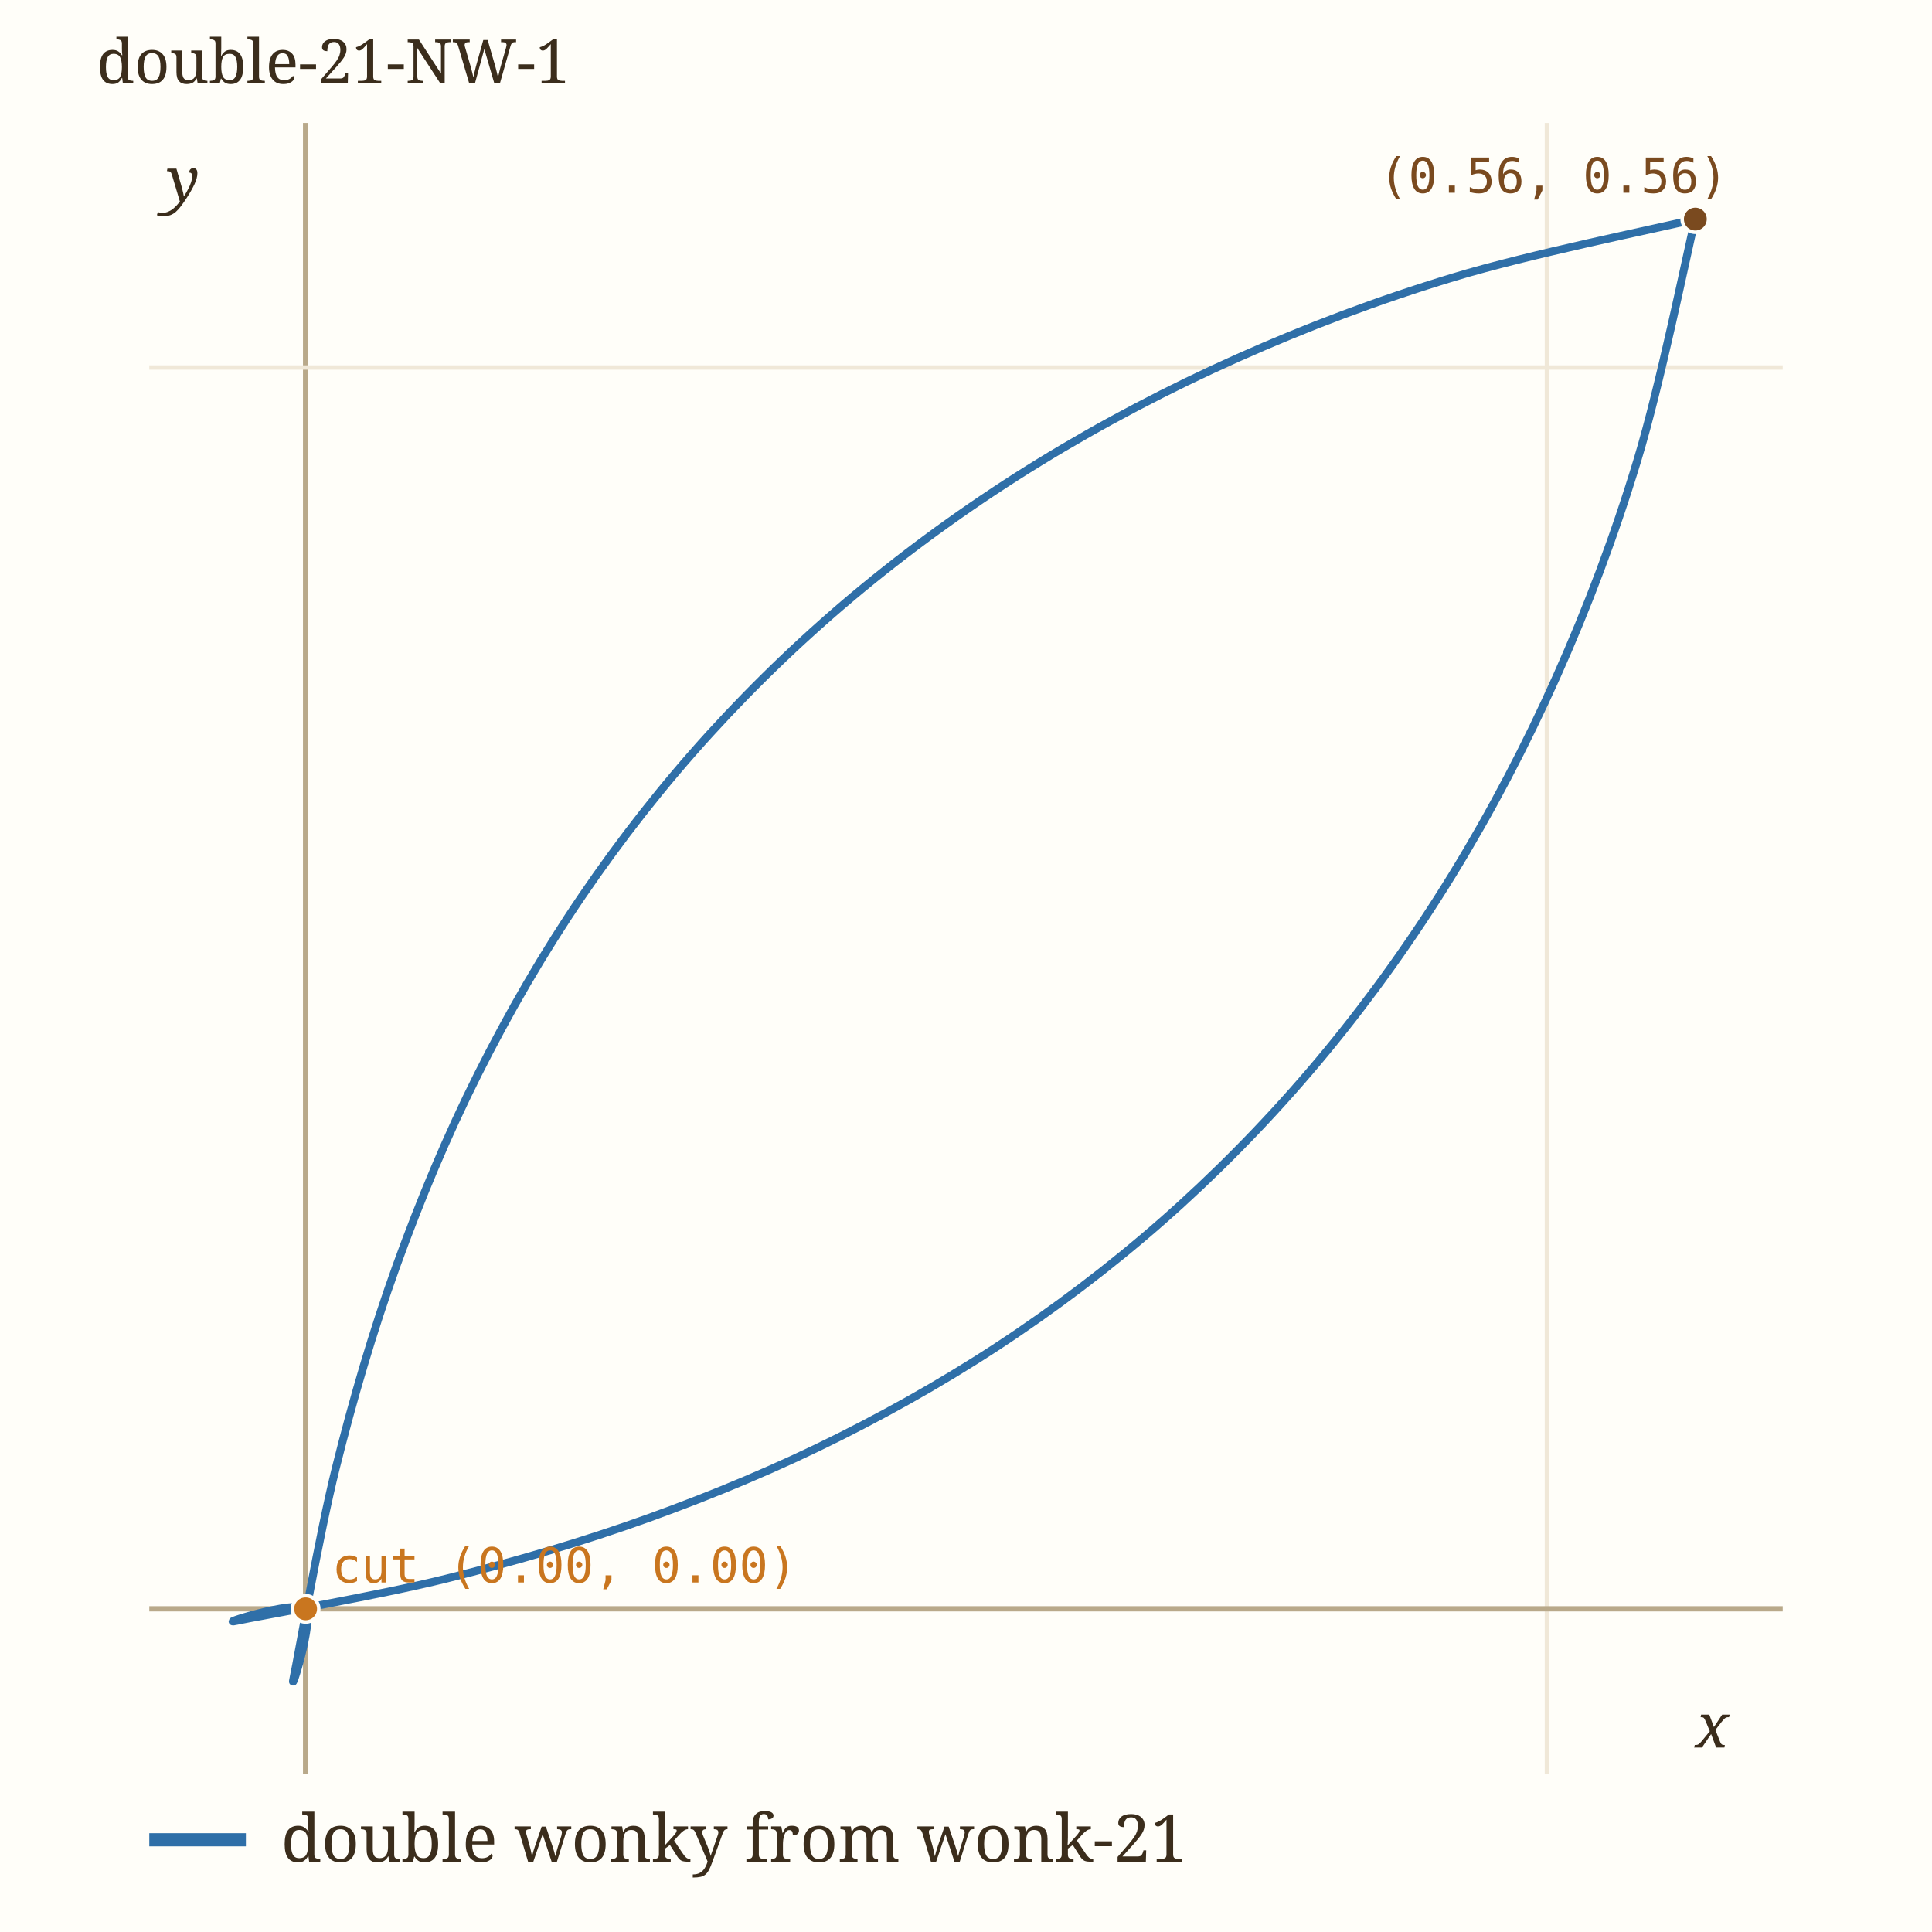
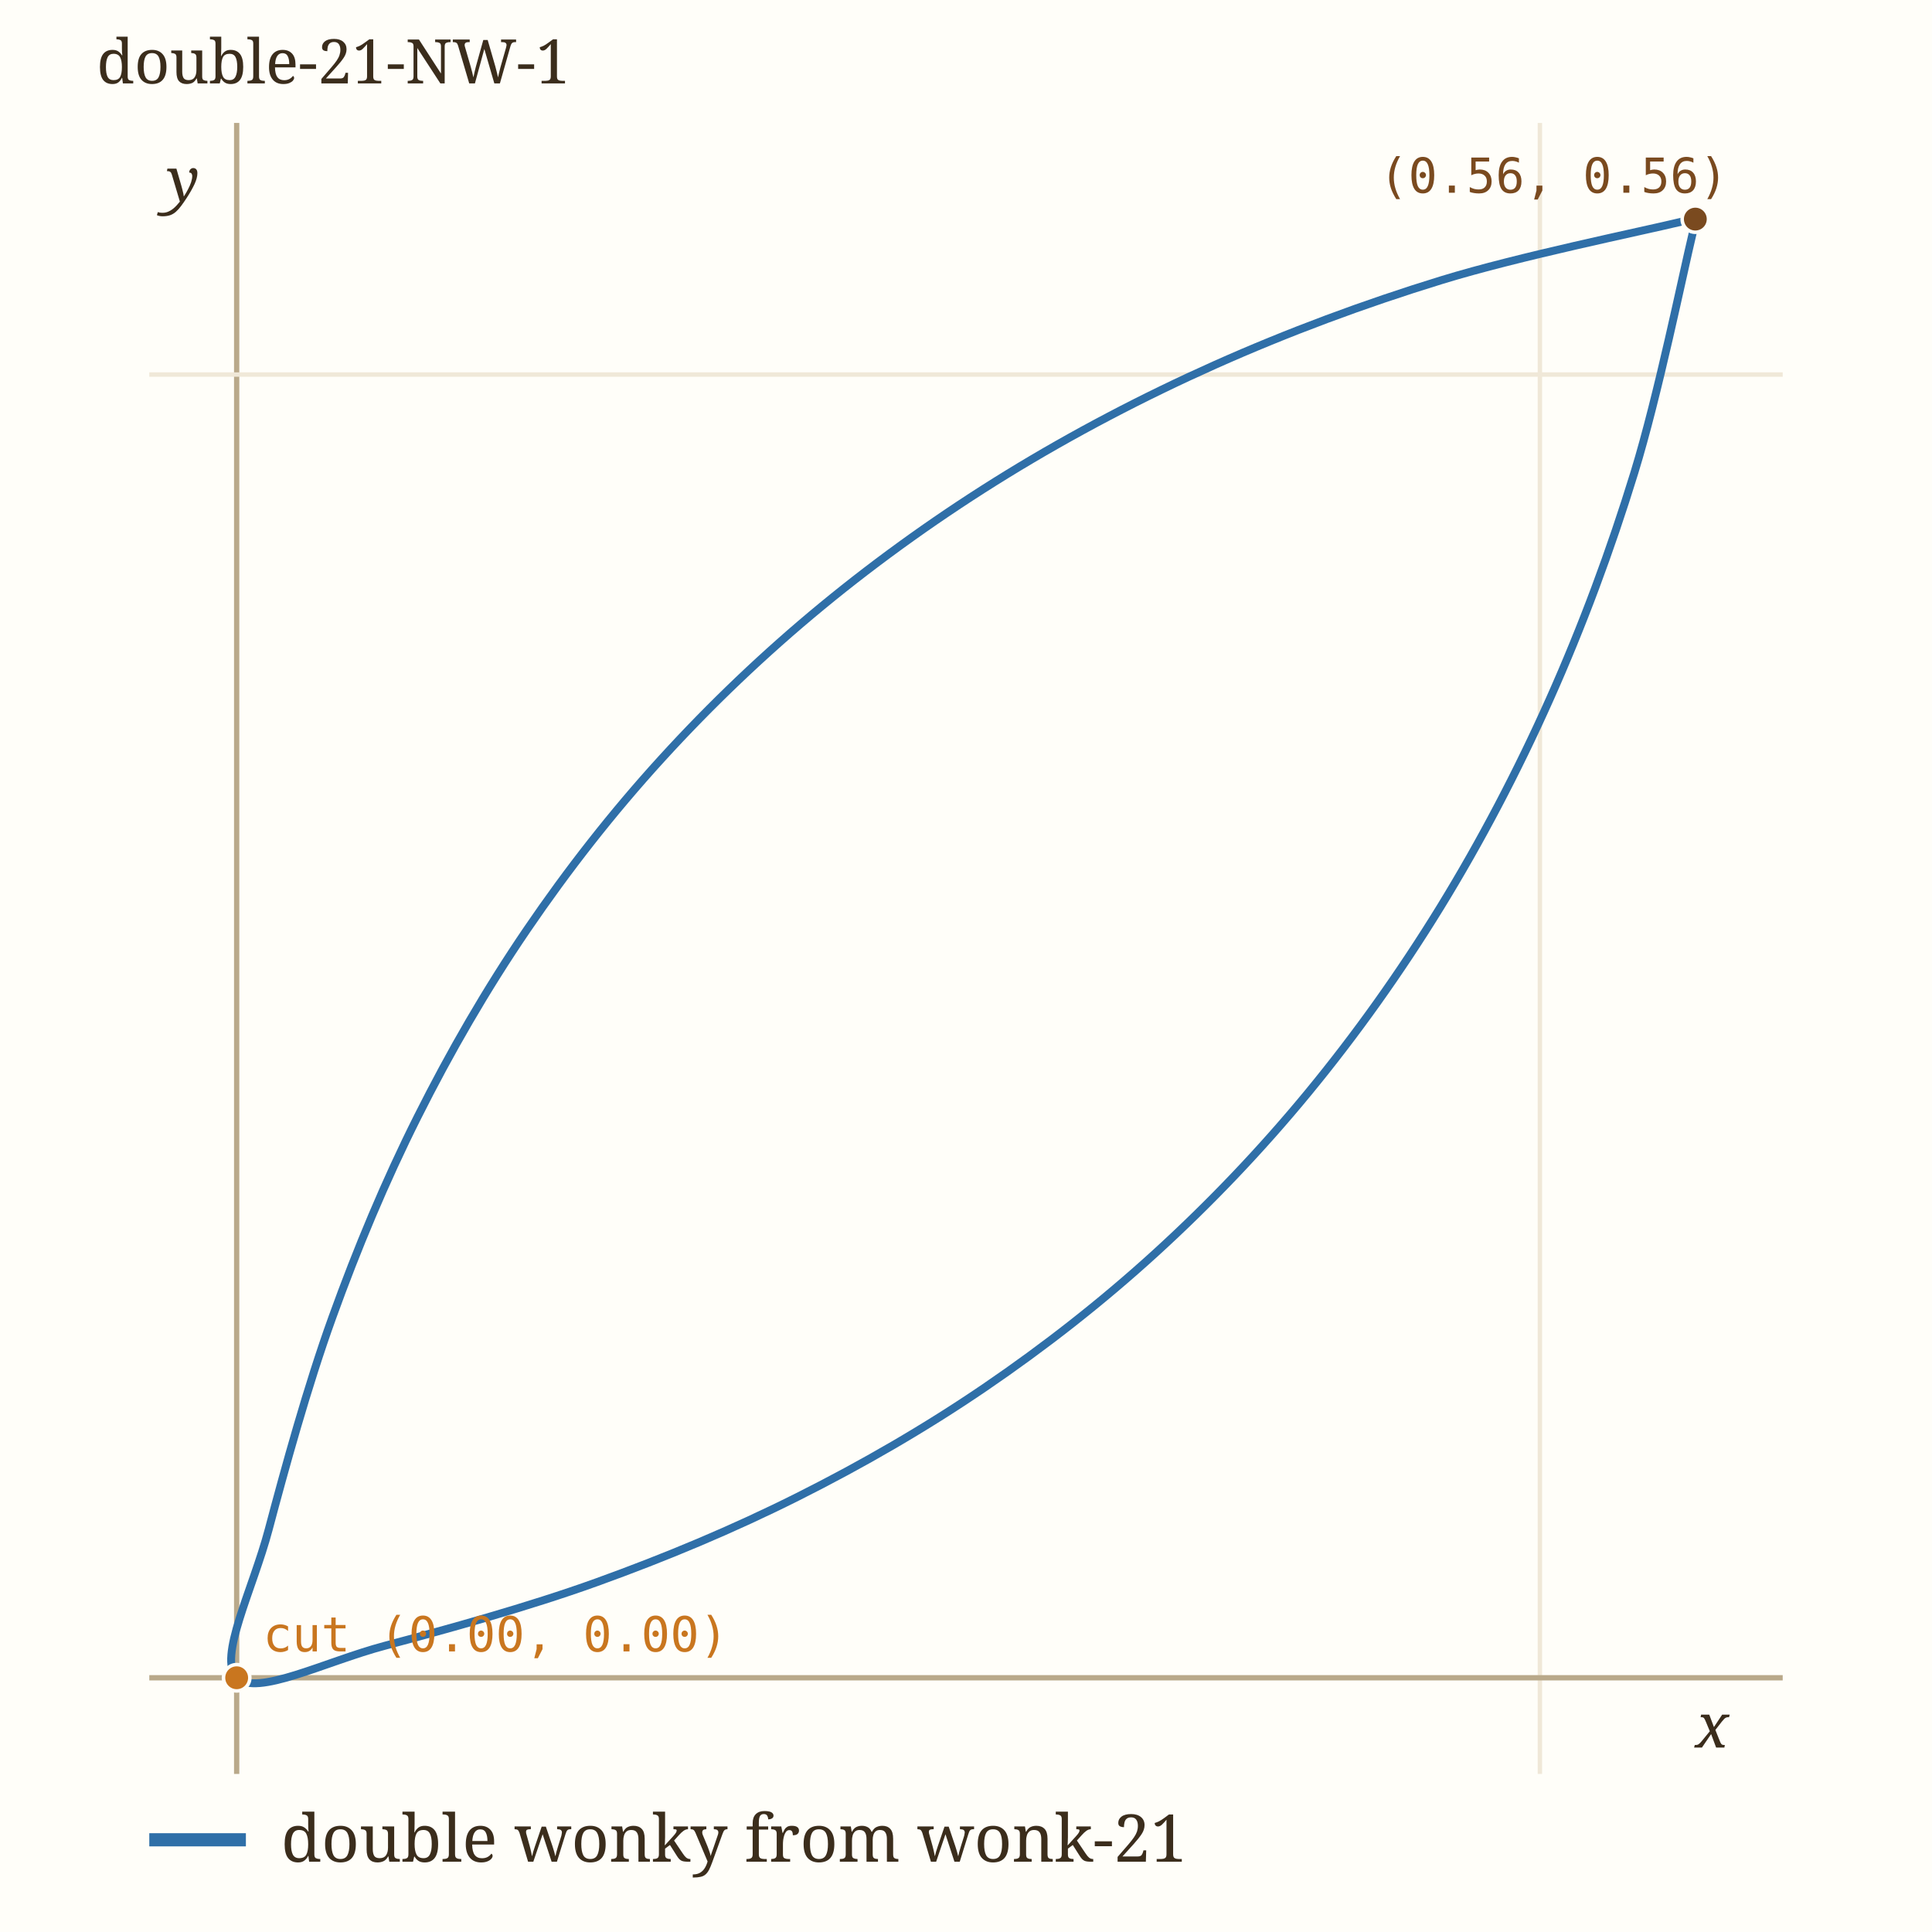
<svg xmlns="http://www.w3.org/2000/svg" viewBox="0 0 440 440" width="440" height="440" role="img" aria-label="double-21-NW-1" data-panel="double-21-NW-1">
  <rect x="0" y="0" width="440" height="440" fill="#fffef9" />
  <clipPath id="clip-double-21-NW-1">
    <rect x="34" y="28" width="372" height="376" />
  </clipPath>
  <g clip-path="url(#clip-double-21-NW-1)">
-     <line x1="69.6" x2="69.6" y1="28" y2="404" stroke="#b9a98a" stroke-width="1.2" />
-     <line x1="352.3" x2="352.3" y1="28" y2="404" stroke="#f0e8d8" stroke-width="1" />
-     <text x="352.3" y="418.0" font-family="ui-monospace, Menlo, monospace" font-size="11" fill="#9c8a6a" text-anchor="middle">0.5</text>
-     <line x1="34" x2="406" y1="366.4" y2="366.4" stroke="#b9a98a" stroke-width="1.2" />
-     <line x1="34" x2="406" y1="83.7" y2="83.7" stroke="#f0e8d8" stroke-width="1" />
-     <text x="28.0" y="87.7" font-family="ui-monospace, Menlo, monospace" font-size="11" fill="#9c8a6a" text-anchor="end">0.5</text>
-     <path d="M386.07,49.93 C376.91,52.13 348.47,57.86 331.12,63.12 C313.76,68.38 297.65,74.48 281.93,81.50 C266.21,88.52 251.02,96.50 236.79,105.23 C222.57,113.96 209.08,123.59 196.57,133.88 C184.07,144.18 172.43,155.30 161.76,167.00 C151.09,178.71 141.36,191.16 132.54,204.11 C123.72,217.06 115.86,230.68 108.82,244.70 C101.78,258.73 95.68,273.34 90.29,288.27 C84.91,303.20 80.41,318.62 76.50,334.26 C72.60,349.89 68.02,376.71 66.87,382.07 C65.71,387.43 71.73,368.59 69.57,366.43 C67.41,364.27 48.57,370.29 53.93,369.13 C59.29,367.98 86.11,363.40 101.74,359.50 C117.38,355.59 132.80,351.09 147.73,345.71 C162.66,340.32 177.27,334.22 191.30,327.18 C205.32,320.14 218.94,312.28 231.89,303.46 C244.84,294.64 257.29,284.91 269.00,274.24 C280.70,263.57 291.82,251.93 302.12,239.43 C312.41,226.92 322.04,213.43 330.77,199.21 C339.50,184.98 347.48,169.79 354.50,154.07 C361.52,138.35 367.62,122.24 372.88,104.88 C378.14,87.53 383.87,59.09 386.07,49.93" fill="none" stroke="#2f6fa8" stroke-width="1.8" stroke-linecap="round" data-path="double-21-NW-1" />
+     <line x1="53.9" x2="53.9" y1="28" y2="404" stroke="#b9a98a" stroke-width="1.2" />
+     <line x1="350.7" x2="350.7" y1="28" y2="404" stroke="#f0e8d8" stroke-width="1" />
+     <text x="350.7" y="418.0" font-family="ui-monospace, Menlo, monospace" font-size="11" fill="#9c8a6a" text-anchor="middle">0.5</text>
+     <line x1="34" x2="406" y1="382.1" y2="382.1" stroke="#b9a98a" stroke-width="1.2" />
+     <line x1="34" x2="406" y1="85.3" y2="85.3" stroke="#f0e8d8" stroke-width="1" />
+     <text x="28.0" y="89.3" font-family="ui-monospace, Menlo, monospace" font-size="11" fill="#9c8a6a" text-anchor="end">0.5</text>
+     <path d="M386.07,49.93 C385.55,50.02 392.57,48.18 382.95,50.49 C373.34,52.80 346.10,58.34 328.40,63.77 C310.70,69.20 293.28,75.69 276.78,83.06 C260.28,90.43 244.34,98.80 229.41,107.96 C214.49,117.13 200.33,127.23 187.21,138.03 C174.08,148.84 161.88,160.51 150.68,172.79 C139.48,185.07 129.27,198.14 120.01,211.73 C110.75,225.32 102.50,239.61 95.12,254.33 C87.73,269.05 81.33,284.39 75.68,300.05 C70.02,315.71 64.83,334.64 61.20,348.31 C57.58,361.98 49.51,377.66 53.93,382.07 C58.34,386.49 74.02,378.42 87.69,374.80 C101.36,371.17 120.29,365.98 135.95,360.32 C151.61,354.67 166.95,348.27 181.67,340.88 C196.39,333.50 210.68,325.25 224.27,315.99 C237.86,306.73 250.93,296.52 263.21,285.32 C275.49,274.12 287.16,261.92 297.97,248.79 C308.77,235.67 318.87,221.51 328.04,206.59 C337.20,191.66 345.57,175.72 352.94,159.22 C360.31,142.72 366.80,125.30 372.23,107.60 C377.66,89.90 383.20,62.66 385.51,53.05 C387.82,43.43 385.98,50.45 386.07,49.93" fill="none" stroke="#2f6fa8" stroke-width="1.8" stroke-linecap="round" data-path="double-21-NW-1" />
    <circle cx="386.1" cy="49.9" r="3" fill="#7a4a1f" stroke="#fffef9" stroke-width="0.8" />
    <text x="314.1" y="43.9" font-family="ui-monospace, Menlo, monospace" font-size="11" fill="#7a4a1f">(0.56, 0.56)</text>
-     <circle cx="69.6" cy="366.4" r="3" fill="#c9761f" stroke="#fffef9" stroke-width="0.8" />
-     <text x="75.6" y="360.4" font-family="ui-monospace, Menlo, monospace" font-size="11" fill="#c9761f">cut (0.00, 0.00)</text>
+     <circle cx="53.9" cy="382.1" r="3" fill="#c9761f" stroke="#fffef9" stroke-width="0.8" />
+     <text x="59.9" y="376.1" font-family="ui-monospace, Menlo, monospace" font-size="11" fill="#c9761f">cut (0.00, 0.00)</text>
  </g>
  <text x="386.1" y="398.0" font-family="Georgia, serif" font-size="14" font-style="italic" fill="#3b2d1c">x</text>
  <text x="38.0" y="45.9" font-family="Georgia, serif" font-size="14" font-style="italic" fill="#3b2d1c">y</text>
  <text x="22" y="19" font-family="Georgia, serif" font-size="14" fill="#3b2d1c">double-21-NW-1</text>
  <line x1="34" x2="56" y1="419" y2="419" stroke="#2f6fa8" stroke-width="3" />
  <text x="64" y="424" font-family="Georgia, serif" font-size="15" fill="#3b2d1c">double wonky from wonk-21</text>
</svg>
